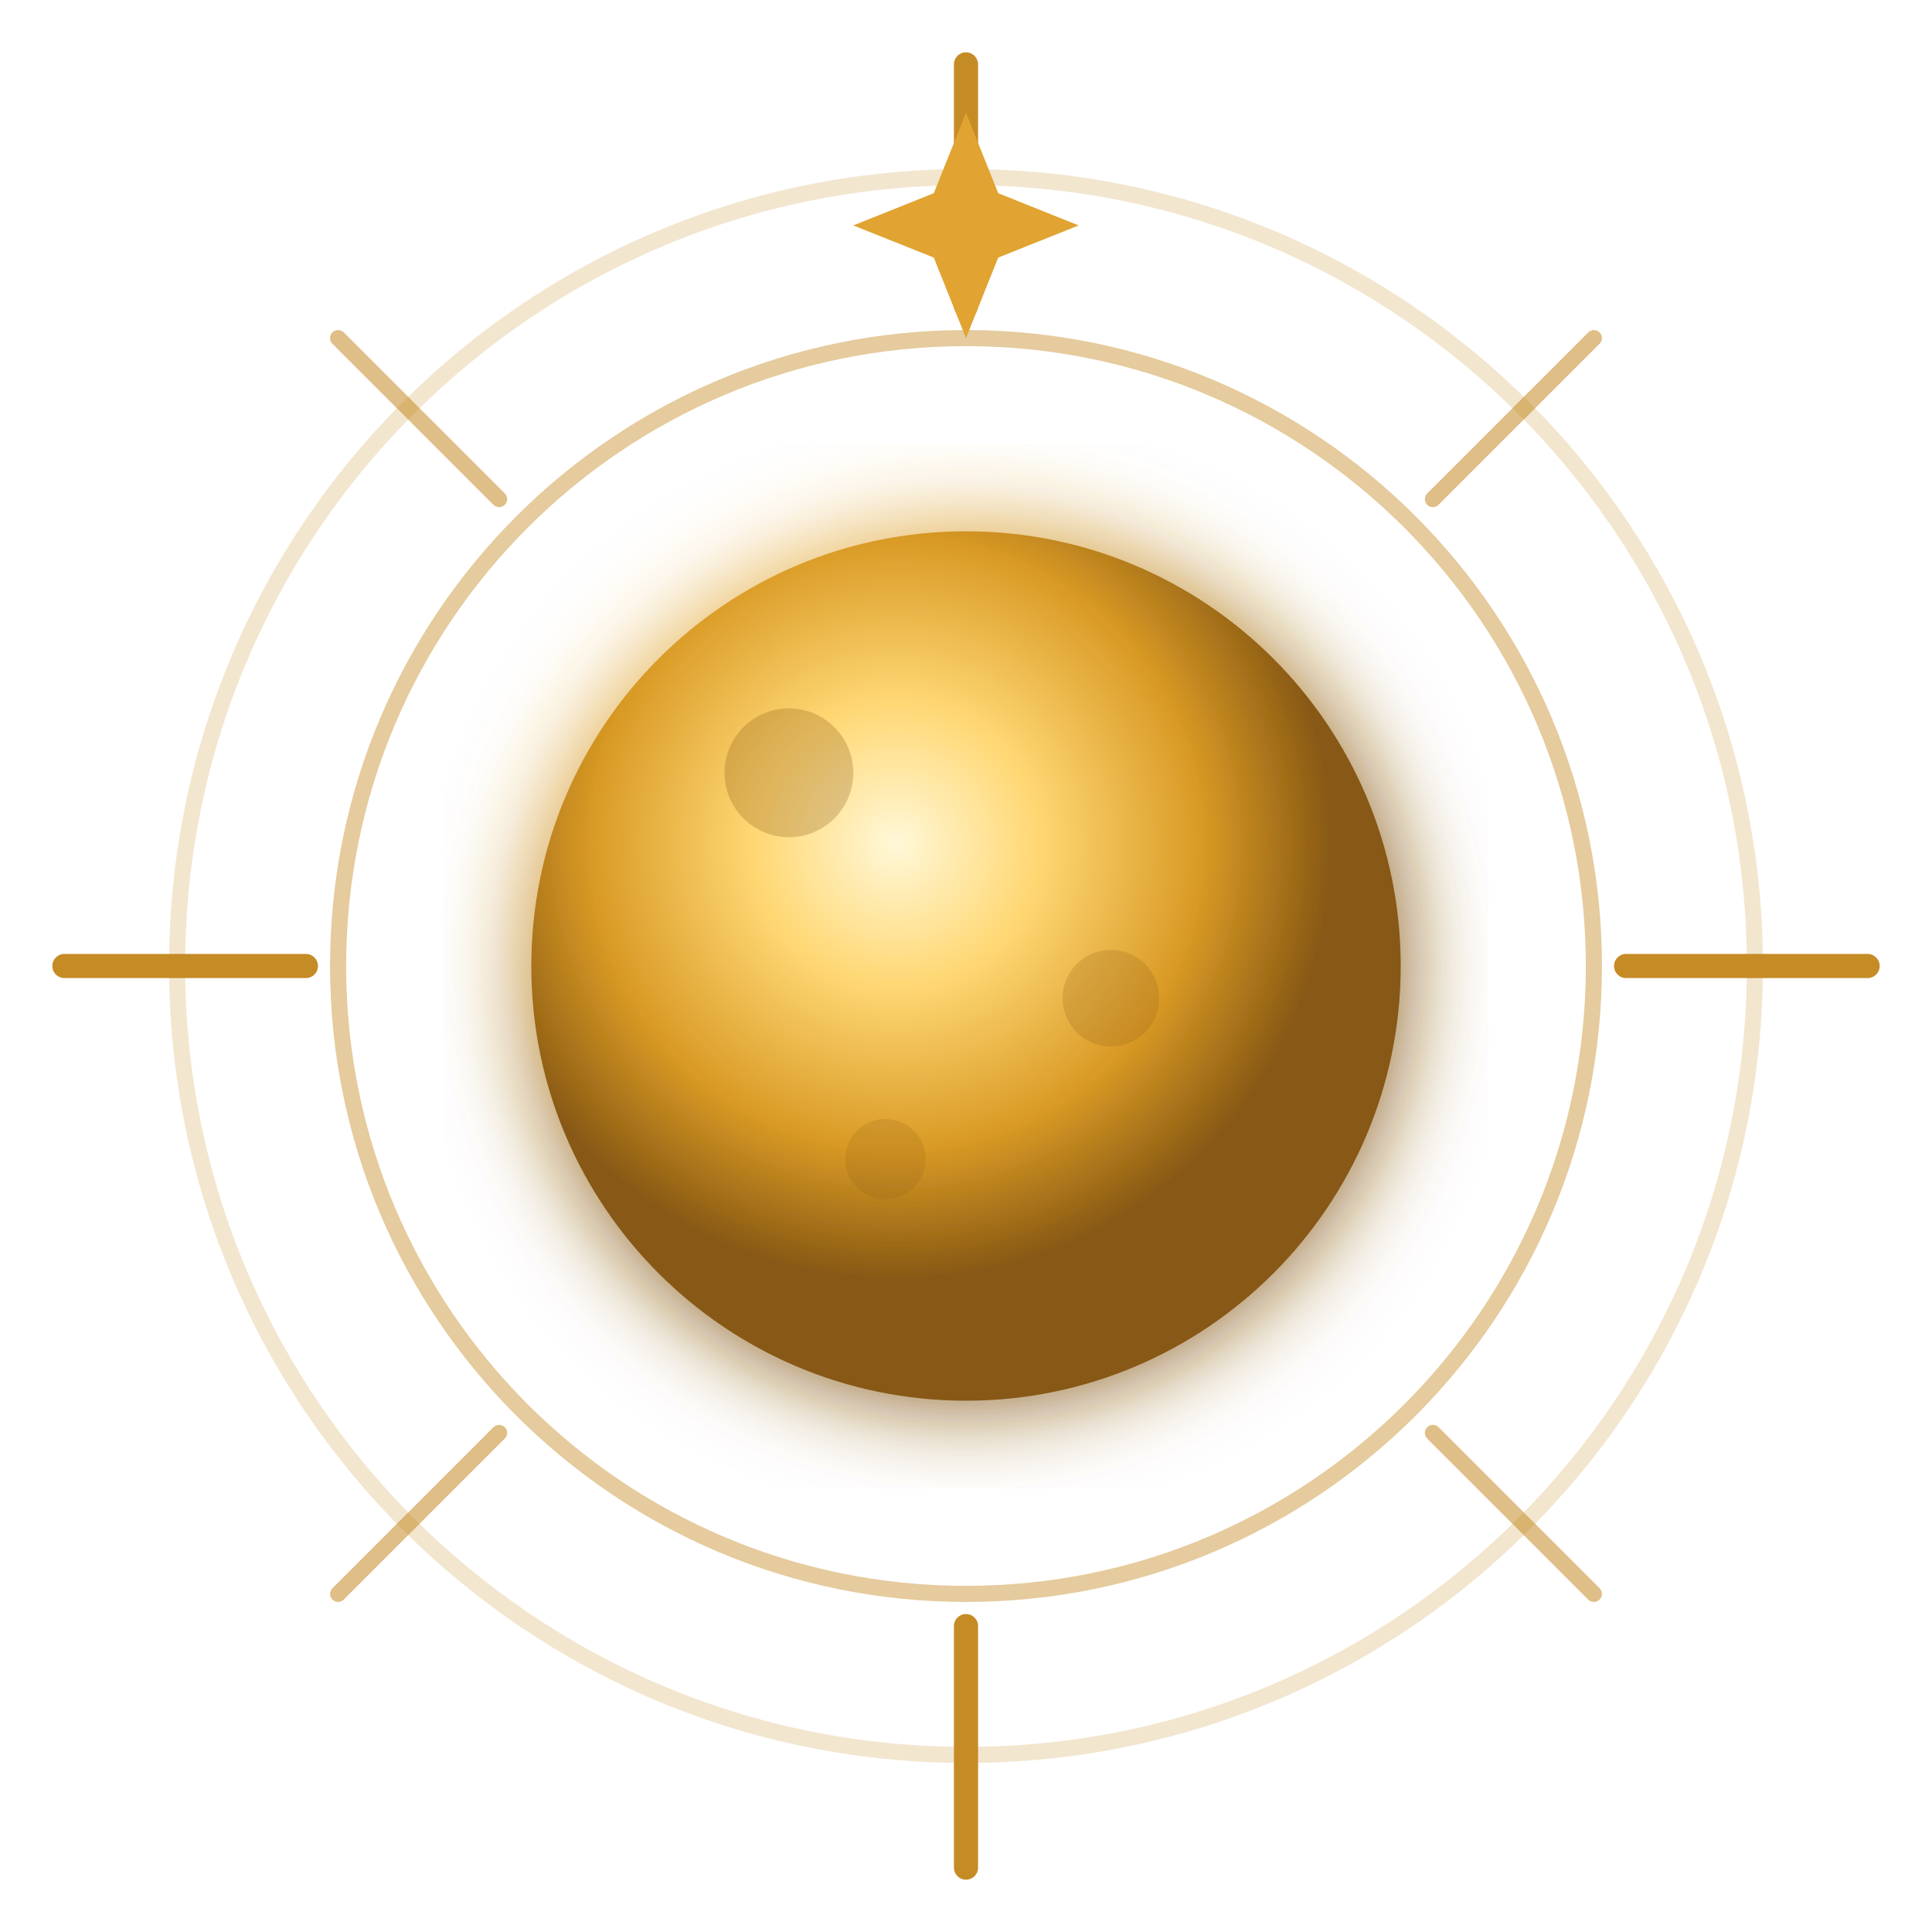
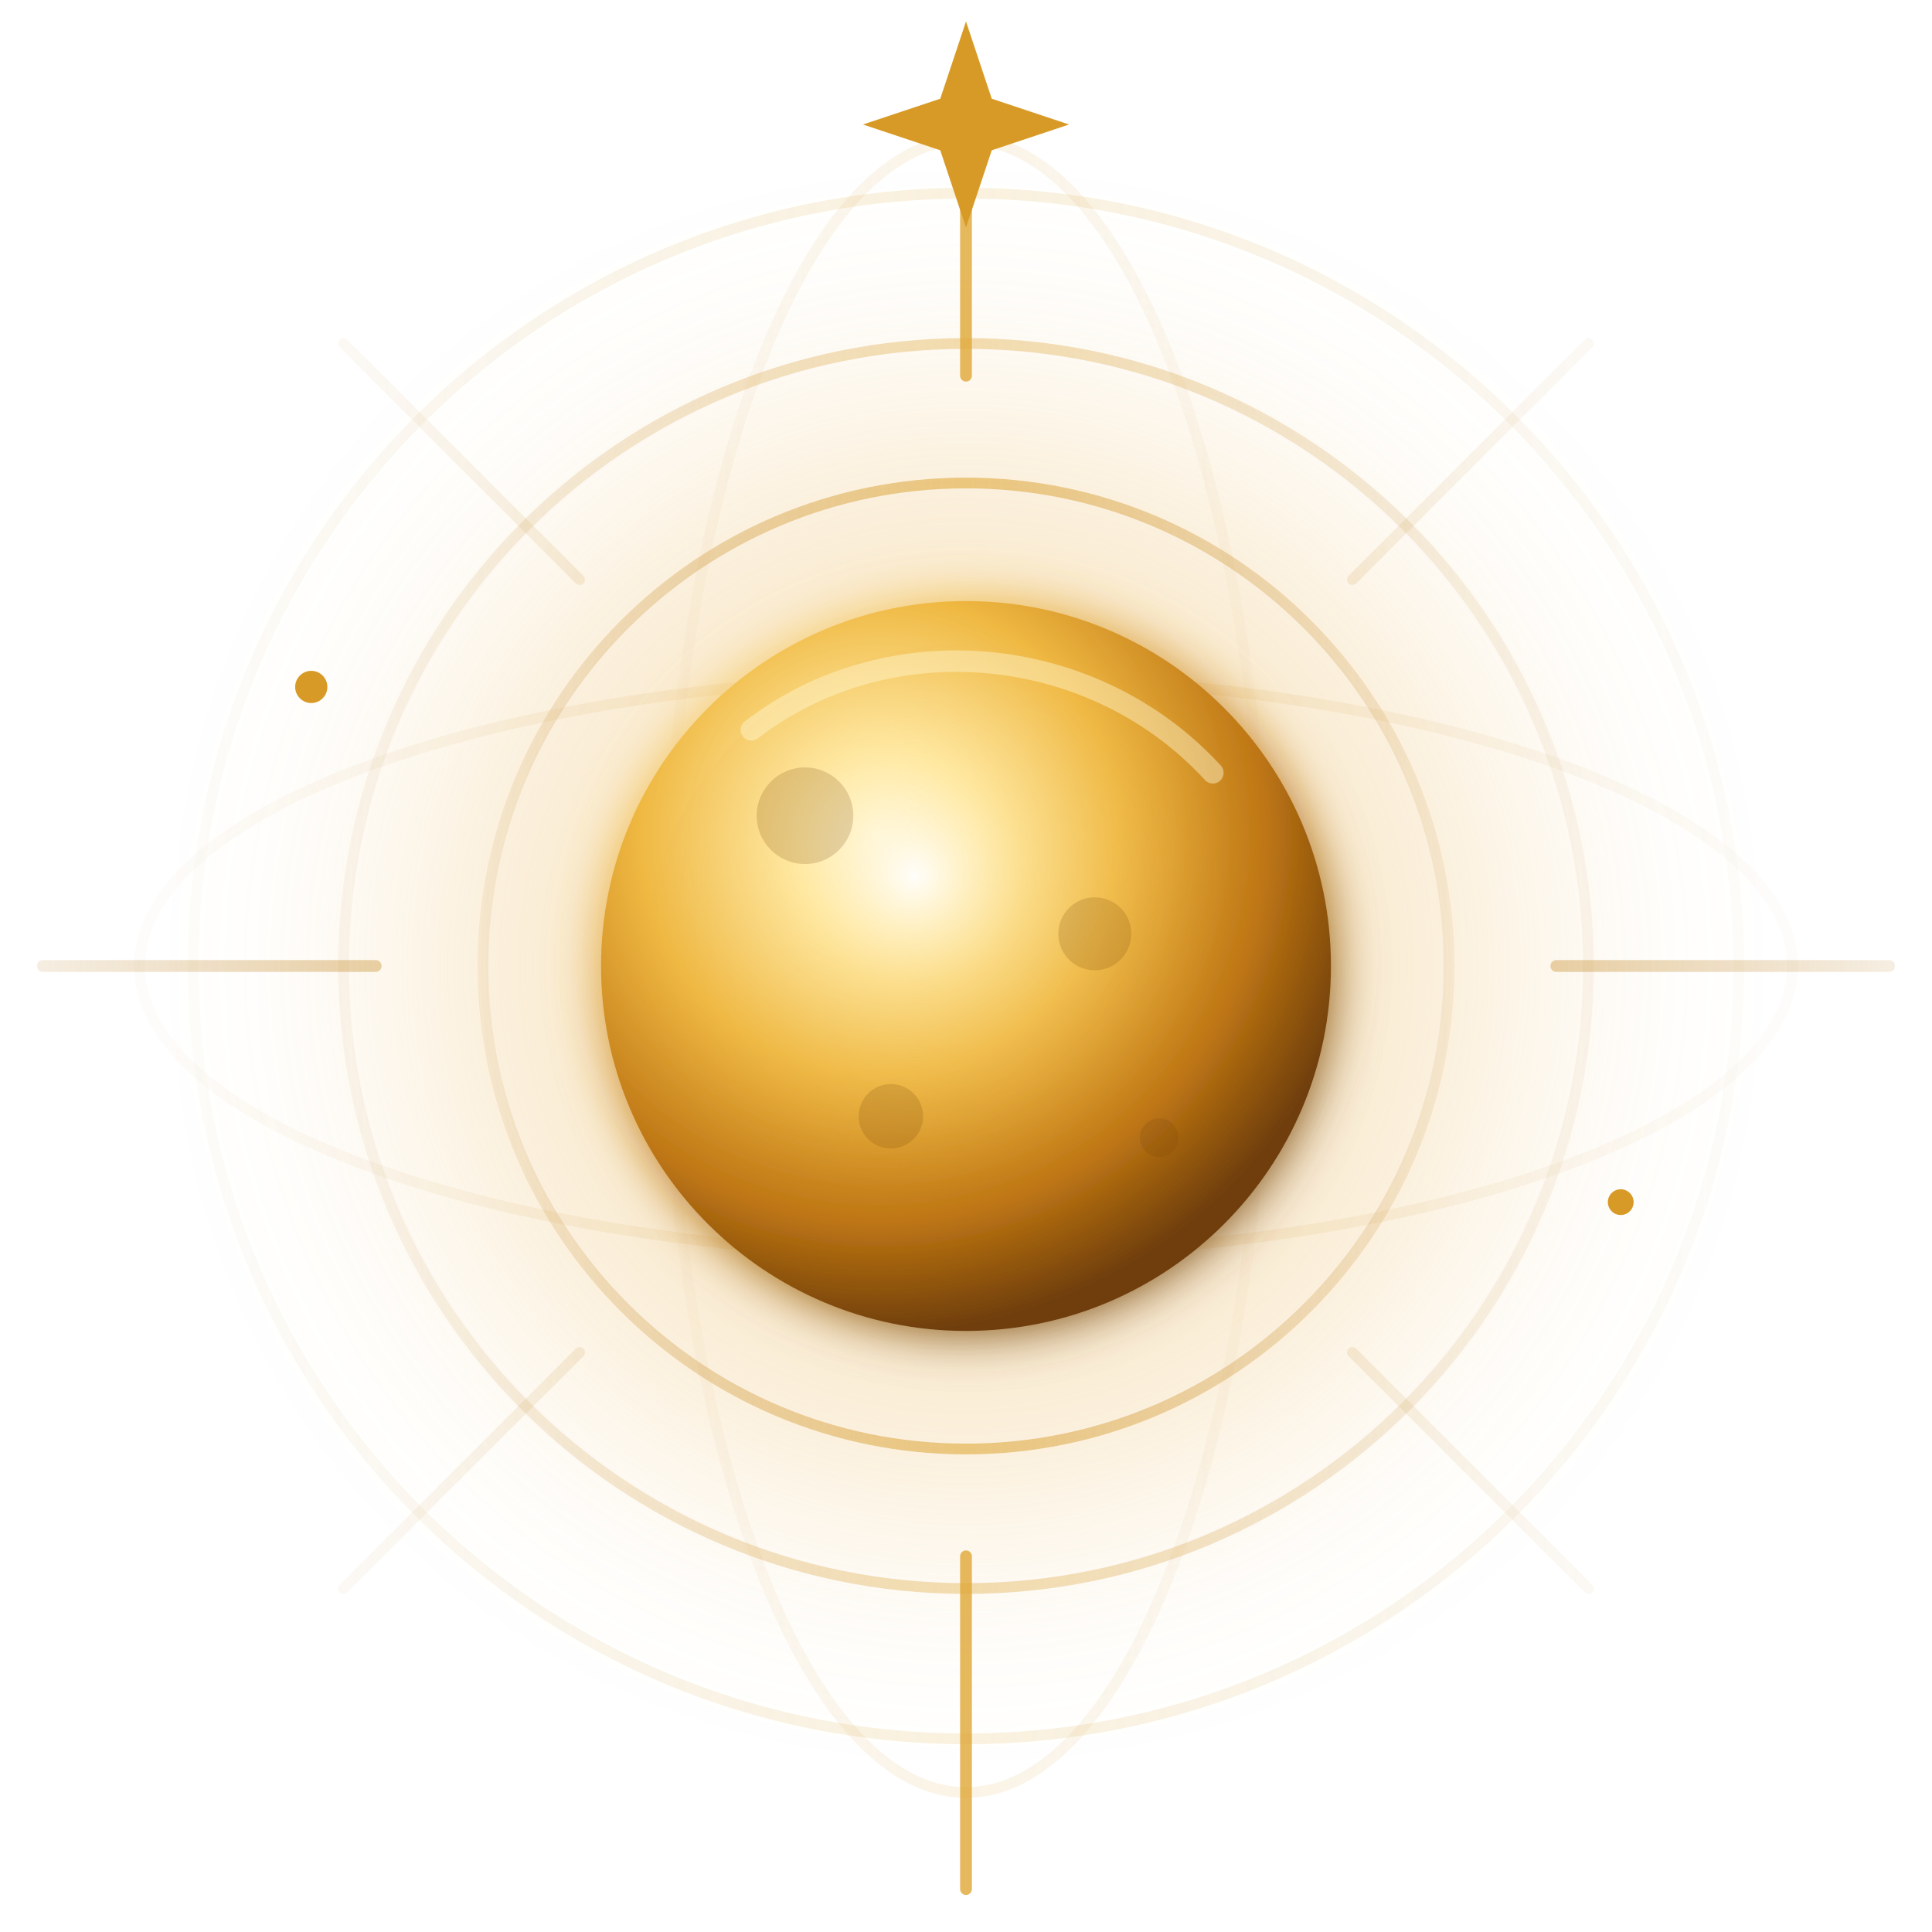
- <svg xmlns="http://www.w3.org/2000/svg" viewBox="0 0 120 120">
+ <svg xmlns="http://www.w3.org/2000/svg" viewBox="0 0 180 180">
  <defs>
-     <radialGradient id="g" cx="42%" cy="36%">
-       <stop offset="0" stop-color="#fff8d8" />
-       <stop offset=".32" stop-color="#ffd875" />
-       <stop offset=".7" stop-color="#d99a25" />
-       <stop offset="1" stop-color="#875813" />
+     <radialGradient id="sun" cx="38%" cy="32%" r="68%">
+       <stop offset="0" stop-color="#fffce9" />
+       <stop offset=".18" stop-color="#ffe9a3" />
+       <stop offset=".48" stop-color="#efb841" />
+       <stop offset=".78" stop-color="#bd7514" />
+       <stop offset="1" stop-color="#6f3e08" />
    </radialGradient>
-     <filter id="glow">
-       <feGaussianBlur stdDeviation="3" result="b" />
+     <radialGradient id="core" cx="42%" cy="36%">
+       <stop stop-color="#fff" stop-opacity=".92" />
+       <stop offset=".35" stop-color="#ffe8a0" stop-opacity=".42" />
+       <stop offset="1" stop-color="#e6a125" stop-opacity="0" />
+     </radialGradient>
+     <filter id="halo" x="-100%" y="-100%" width="300%" height="300%">
+       <feGaussianBlur stdDeviation="11" />
+     </filter>
+     <filter id="soft" x="-50%" y="-50%" width="200%" height="200%">
+       <feGaussianBlur stdDeviation="2.4" result="b" />
      <feMerge>
        <feMergeNode in="b" />
        <feMergeNode in="SourceGraphic" />
      </feMerge>
    </filter>
+     <linearGradient id="orbit" x1="0" x2="1">
+       <stop stop-color="#b67718" stop-opacity=".12" />
+       <stop offset=".5" stop-color="#e0a93a" stop-opacity=".82" />
+       <stop offset="1" stop-color="#b67718" stop-opacity=".12" />
+     </linearGradient>
  </defs>
-   <g fill="none" stroke="#c58b25" stroke-linecap="round">
-     <circle cx="60" cy="60" r="39" opacity=".45" />
-     <circle cx="60" cy="60" r="49" opacity=".22" />
-     <path d="M60 4v15M60 101v15M4 60h15M101 60h15" stroke-width="1.5" />
-     <path d="M21 21l10 10M89 89l10 10M99 21L89 31M31 89L21 99" opacity=".55" />
+   <circle cx="90" cy="90" r="52" fill="#e7a52e" opacity=".23" filter="url(#halo)" />
+   <g fill="none" stroke="url(#orbit)" stroke-linecap="round">
+     <circle cx="90" cy="90" r="45" opacity=".72" />
+     <circle cx="90" cy="90" r="58" opacity=".46" />
+     <circle cx="90" cy="90" r="72" opacity=".20" />
+     <ellipse cx="90" cy="90" rx="77" ry="27" opacity=".18" />
+     <ellipse cx="90" cy="90" rx="28" ry="77" opacity=".16" />
+     <path d="M90 4v31M90 145v31M4 90h31M145 90h31" stroke-width="1.1" />
+     <path d="M32 32l22 22M126 126l22 22M148 32l-22 22M54 126l-22 22" opacity=".35" />
  </g>
-   <circle cx="60" cy="60" r="27" fill="url(#g)" filter="url(#glow)" />
-   <circle cx="49" cy="48" r="4" fill="#8d5b16" opacity=".28" />
-   <circle cx="69" cy="62" r="3" fill="#8d5b16" opacity=".22" />
-   <circle cx="55" cy="72" r="2.5" fill="#8d5b16" opacity=".18" />
-   <path d="M60 7l2 5 5 2-5 2-2 5-2-5-5-2 5-2z" fill="#e1a331" stroke="none" />
+   <g fill="#d89a26">
+     <path d="M90 2l2.4 7.2 7.2 2.4-7.2 2.4-2.4 7.2-2.4-7.2-7.2-2.4 7.2-2.4z" />
+     <circle cx="29" cy="64" r="1.5" />
+     <circle cx="151" cy="112" r="1.2" />
+   </g>
+   <circle cx="90" cy="90" r="34" fill="url(#sun)" filter="url(#soft)" />
+   <circle cx="90" cy="90" r="30" fill="url(#core)" />
+   <g fill="#794609" opacity=".20">
+     <circle cx="75" cy="76" r="4.5" />
+     <circle cx="102" cy="87" r="3.4" />
+     <circle cx="83" cy="104" r="3" />
+     <circle cx="108" cy="106" r="1.8" />
+   </g>
+   <path d="M70 68c13-10 32-8 43 4" fill="none" stroke="#fff6cf" stroke-width="2" stroke-linecap="round" opacity=".46" />
</svg>
